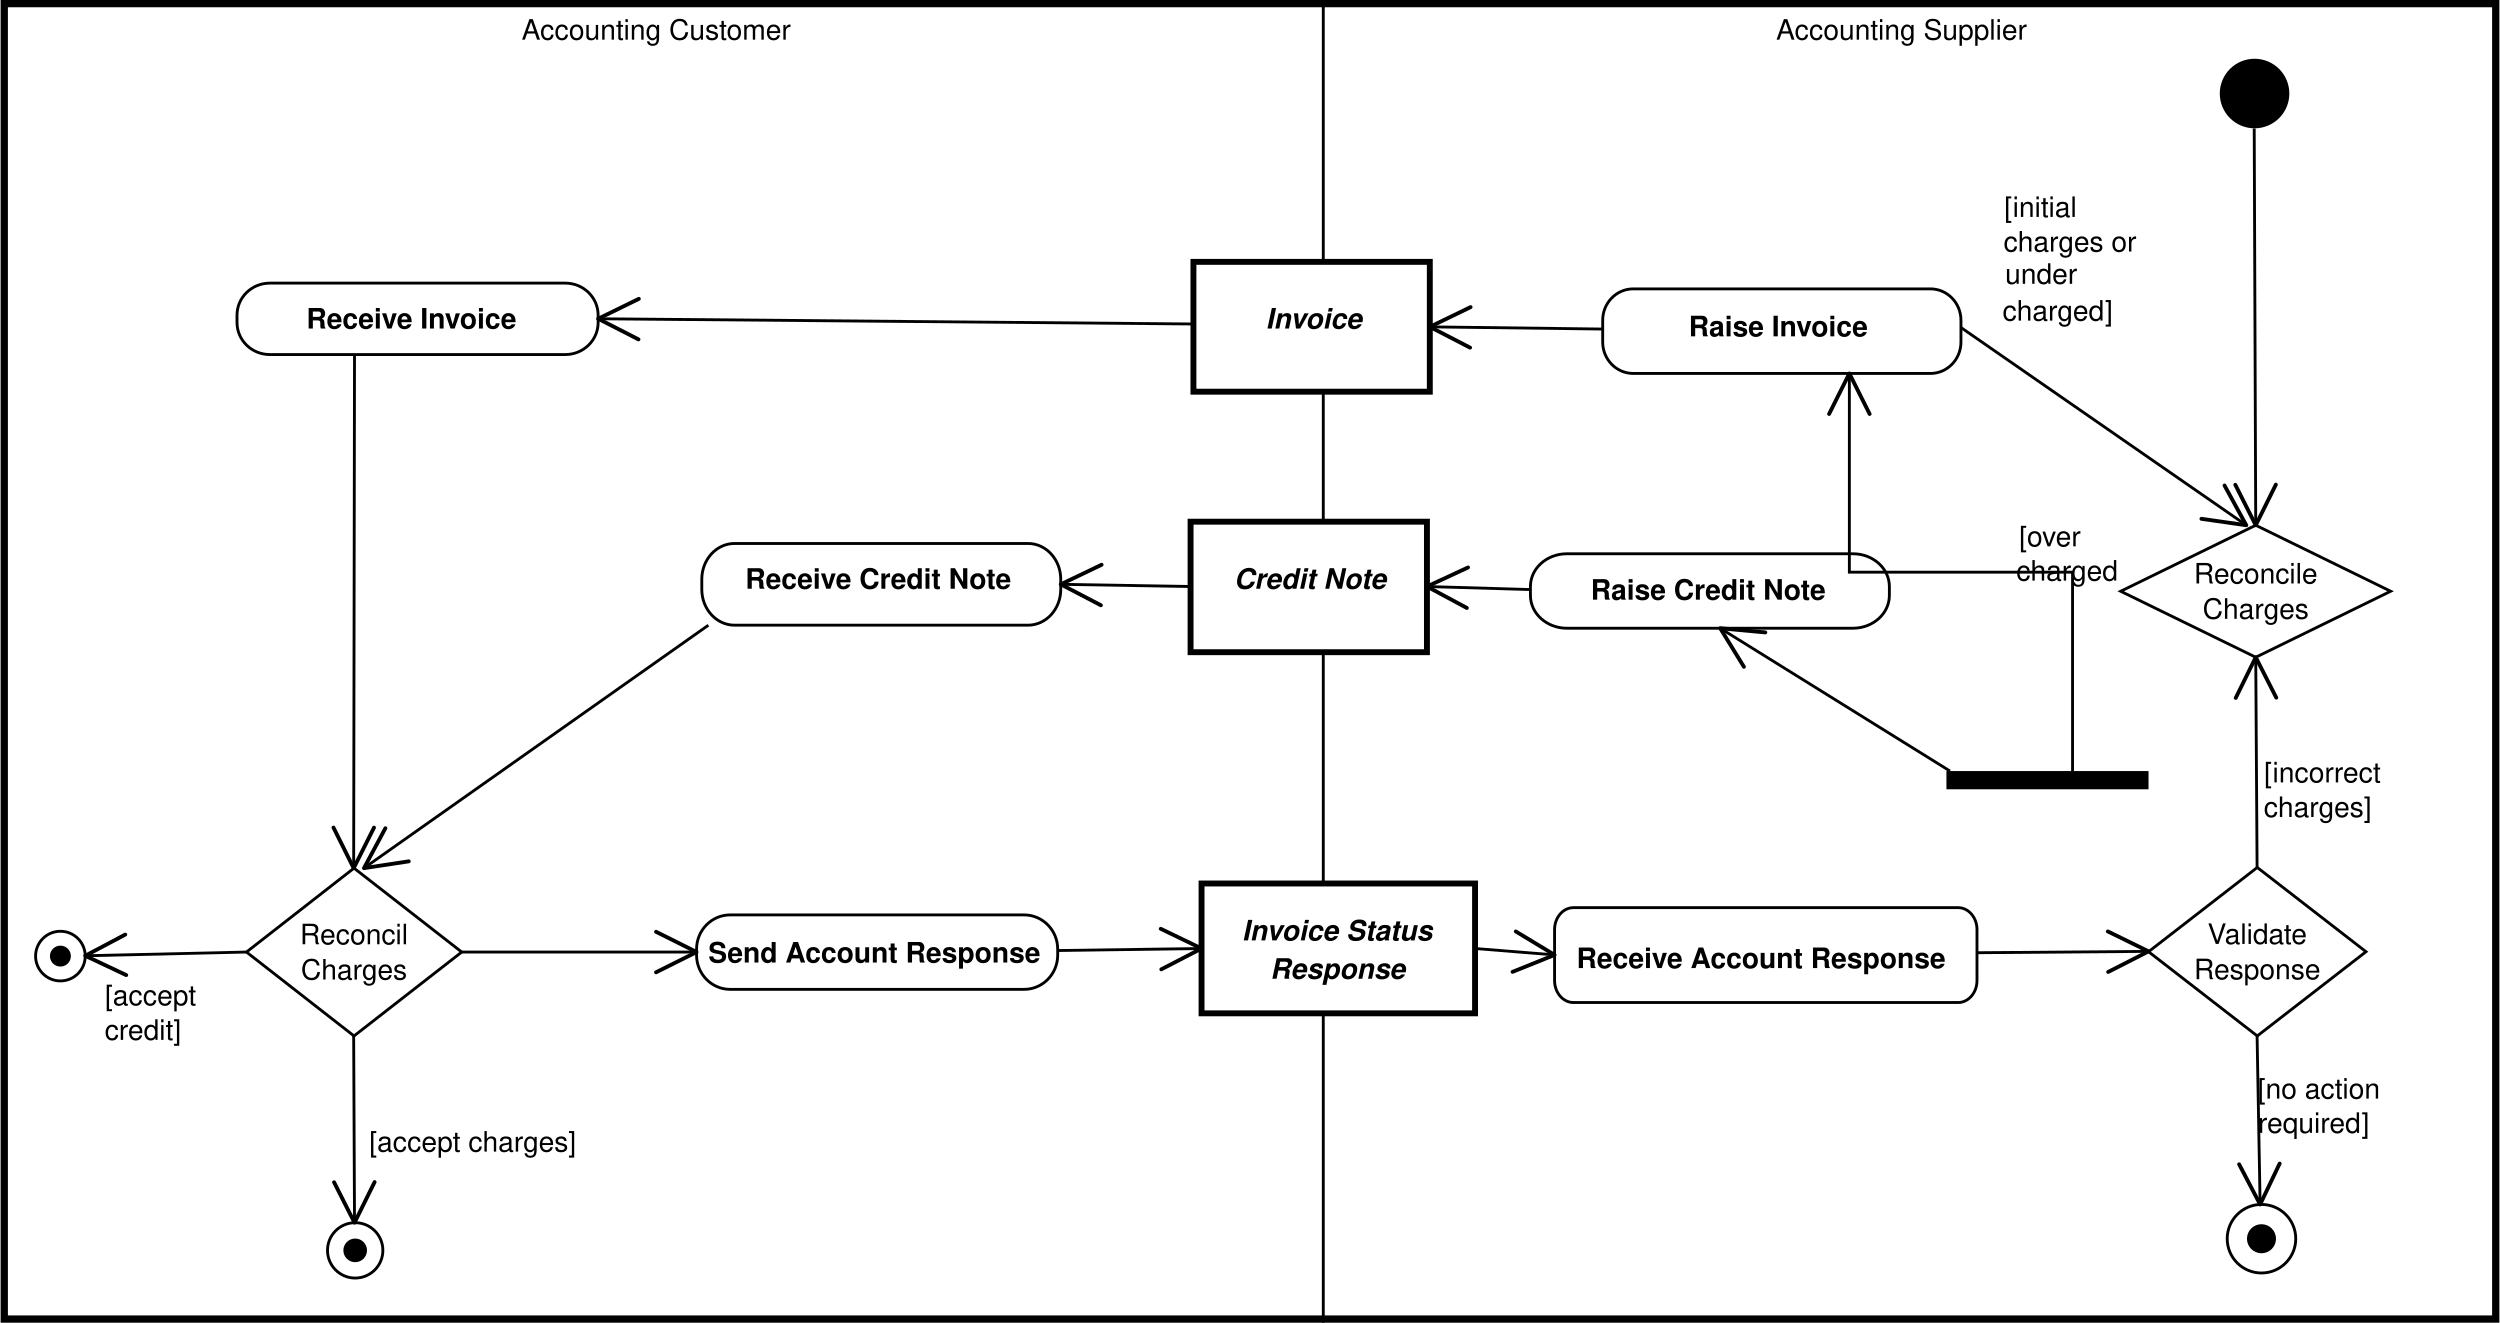
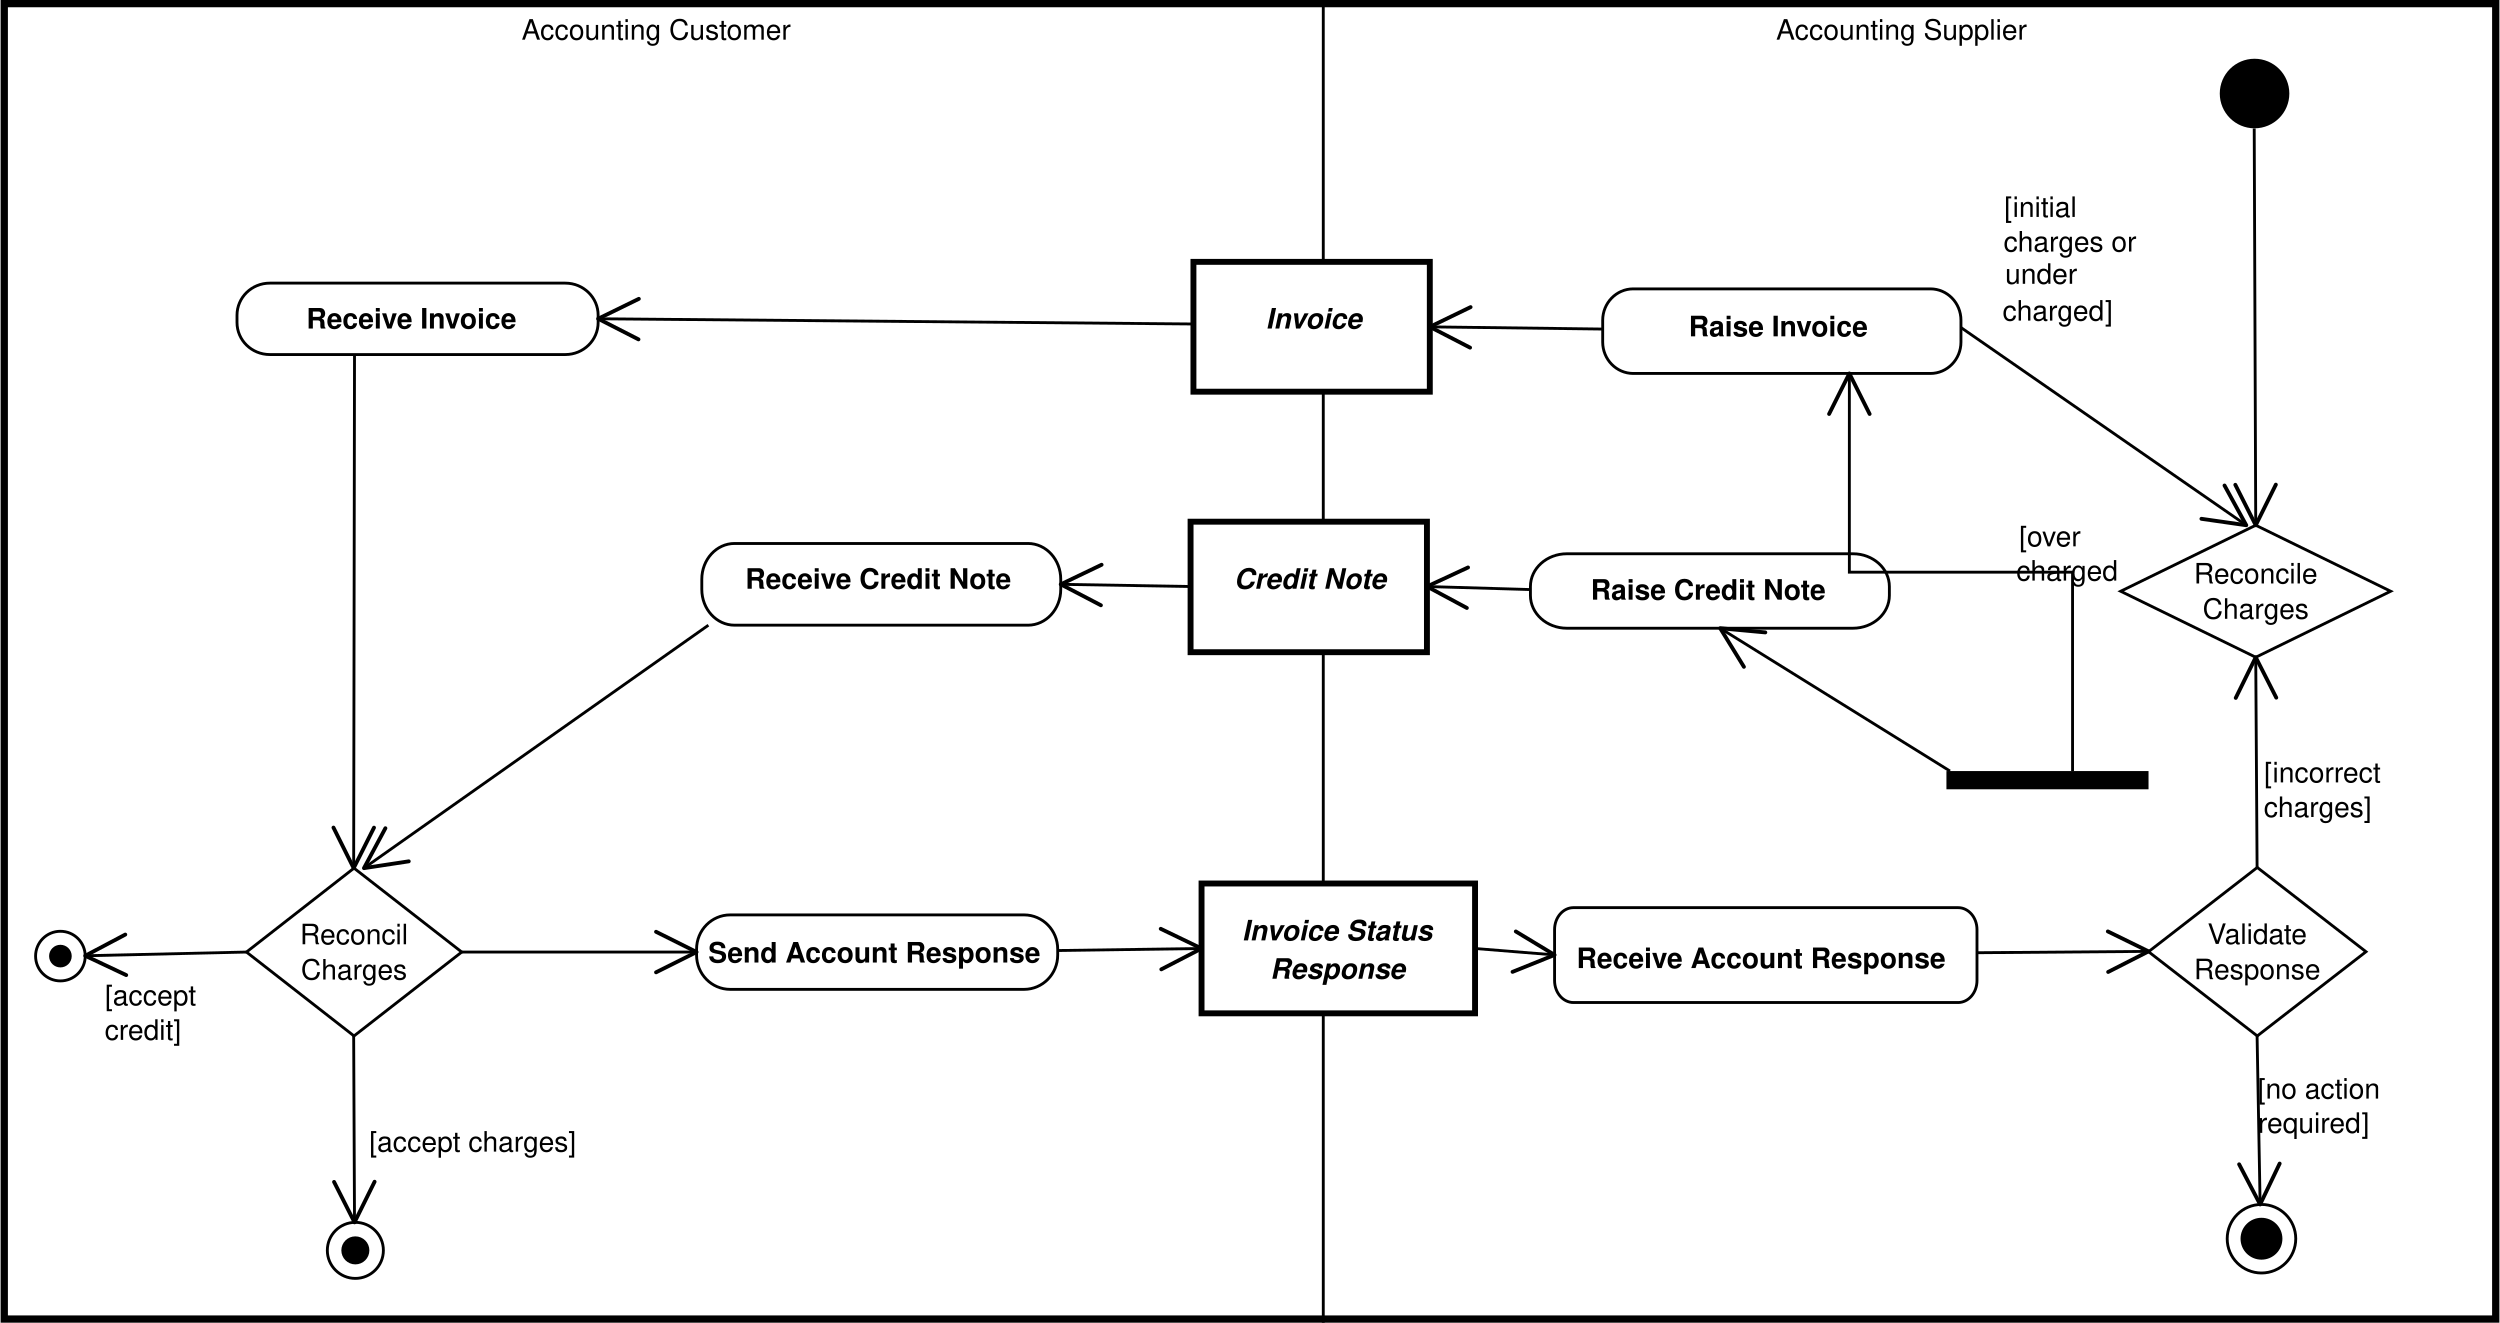
- <svg xmlns="http://www.w3.org/2000/svg" version="1.1" width="1480" height="783" viewBox="0 0 1480.0 783.4" content="&lt;mxfile host=&quot;UBL-TC&quot; agent=&quot;UBL artwork pipeline&quot; type=&quot;device&quot;&gt;&lt;diagram id=&quot;d1&quot; name=&quot;Page-1&quot;&gt;&lt;mxGraphModel dx=&quot;1400&quot; dy=&quot;800&quot; grid=&quot;0&quot; page=&quot;1&quot; pageScale=&quot;1&quot; pageWidth=&quot;1480&quot; pageHeight=&quot;783&quot;&gt;&lt;root&gt;&lt;mxCell id=&quot;0&quot;/&gt;&lt;mxCell id=&quot;1&quot; parent=&quot;0&quot;/&gt;&lt;mxCell id=&quot;lane0&quot; value=&quot;Accounting Customer&quot; style=&quot;swimlane;whiteSpace=wrap;html=1;startSize=33;&quot; vertex=&quot;1&quot; parent=&quot;1&quot;&gt;&lt;mxGeometry x=&quot;0.0&quot; y=&quot;0&quot; width=&quot;783.4&quot; height=&quot;783.4&quot; as=&quot;geometry&quot;/&gt;&lt;/mxCell&gt;&lt;mxCell id=&quot;lane1&quot; value=&quot;Accounting Supplier&quot; style=&quot;swimlane;whiteSpace=wrap;html=1;startSize=33;&quot; vertex=&quot;1&quot; parent=&quot;1&quot;&gt;&lt;mxGeometry x=&quot;783.4&quot; y=&quot;0&quot; width=&quot;696.6&quot; height=&quot;783.4&quot; as=&quot;geometry&quot;/&gt;&lt;/mxCell&gt;&lt;mxCell id=&quot;n1&quot; value=&quot;&quot; style=&quot;ellipse;html=1;shape=startState;fillColor=#000000;strokeColor=#000000;fontFamily=Helvetica;fontSize=17;&quot; vertex=&quot;1&quot; parent=&quot;1&quot;&gt;&lt;mxGeometry x=&quot;1314.5&quot; y=&quot;34.6&quot; width=&quot;41.1&quot; height=&quot;41.5&quot; as=&quot;geometry&quot;/&gt;&lt;/mxCell&gt;&lt;mxCell id=&quot;n2&quot; value=&quot;Invoice&quot; style=&quot;rounded=0;whiteSpace=wrap;html=1;fontStyle=3;strokeWidth=2;fontFamily=Helvetica;fontSize=17;&quot; vertex=&quot;1&quot; parent=&quot;1&quot;&gt;&lt;mxGeometry x=&quot;706.5&quot; y=&quot;155.1&quot; width=&quot;140.0&quot; height=&quot;76.9&quot; as=&quot;geometry&quot;/&gt;&lt;/mxCell&gt;&lt;mxCell id=&quot;n3&quot; value=&quot;Receive Invoice&quot; style=&quot;rounded=1;arcSize=40;whiteSpace=wrap;html=1;fontStyle=1;fontFamily=Helvetica;fontSize=17;&quot; vertex=&quot;1&quot; parent=&quot;1&quot;&gt;&lt;mxGeometry x=&quot;140.0&quot; y=&quot;167.7&quot; width=&quot;213.9&quot; height=&quot;42.3&quot; as=&quot;geometry&quot;/&gt;&lt;/mxCell&gt;&lt;mxCell id=&quot;n4&quot; value=&quot;Raise Invoice&quot; style=&quot;rounded=1;arcSize=40;whiteSpace=wrap;html=1;fontStyle=1;fontFamily=Helvetica;fontSize=17;&quot; vertex=&quot;1&quot; parent=&quot;1&quot;&gt;&lt;mxGeometry x=&quot;948.9&quot; y=&quot;171.1&quot; width=&quot;212.2&quot; height=&quot;50.1&quot; as=&quot;geometry&quot;/&gt;&lt;/mxCell&gt;&lt;mxCell id=&quot;n5&quot; value=&quot;Credit Note&quot; style=&quot;rounded=0;whiteSpace=wrap;html=1;fontStyle=3;strokeWidth=2;fontFamily=Helvetica;fontSize=17;&quot; vertex=&quot;1&quot; parent=&quot;1&quot;&gt;&lt;mxGeometry x=&quot;704.8&quot; y=&quot;309.0&quot; width=&quot;140.0&quot; height=&quot;77.3&quot; as=&quot;geometry&quot;/&gt;&lt;/mxCell&gt;&lt;mxCell id=&quot;n6&quot; value=&quot;Reconcile Charges&quot; style=&quot;rhombus;whiteSpace=wrap;html=1;fontFamily=Helvetica;fontSize=17;&quot; vertex=&quot;1&quot; parent=&quot;1&quot;&gt;&lt;mxGeometry x=&quot;1255.7&quot; y=&quot;311.1&quot; width=&quot;159.9&quot; height=&quot;78.2&quot; as=&quot;geometry&quot;/&gt;&lt;/mxCell&gt;&lt;mxCell id=&quot;n7&quot; value=&quot;Receive Credit Note&quot; style=&quot;rounded=1;arcSize=40;whiteSpace=wrap;html=1;fontStyle=1;fontFamily=Helvetica;fontSize=17;&quot; vertex=&quot;1&quot; parent=&quot;1&quot;&gt;&lt;mxGeometry x=&quot;415.3&quot; y=&quot;321.9&quot; width=&quot;212.6&quot; height=&quot;48.4&quot; as=&quot;geometry&quot;/&gt;&lt;/mxCell&gt;&lt;mxCell id=&quot;n8&quot; value=&quot;Raise Credit Note&quot; style=&quot;rounded=1;arcSize=40;whiteSpace=wrap;html=1;fontStyle=1;fontFamily=Helvetica;fontSize=17;&quot; vertex=&quot;1&quot; parent=&quot;1&quot;&gt;&lt;mxGeometry x=&quot;906.1&quot; y=&quot;328.0&quot; width=&quot;212.6&quot; height=&quot;44.1&quot; as=&quot;geometry&quot;/&gt;&lt;/mxCell&gt;&lt;mxCell id=&quot;n9&quot; value=&quot;&quot; style=&quot;html=1;shape=line;direction=north;strokeWidth=12;fontFamily=Helvetica;fontSize=17;&quot; vertex=&quot;1&quot; parent=&quot;1&quot;&gt;&lt;mxGeometry x=&quot;1152.5&quot; y=&quot;456.7&quot; width=&quot;119.7&quot; height=&quot;10.8&quot; as=&quot;geometry&quot;/&gt;&lt;/mxCell&gt;&lt;mxCell id=&quot;n10&quot; value=&quot;Validate Response&quot; style=&quot;rhombus;whiteSpace=wrap;html=1;fontFamily=Helvetica;fontSize=17;&quot; vertex=&quot;1&quot; parent=&quot;1&quot;&gt;&lt;mxGeometry x=&quot;1272.2&quot; y=&quot;513.8&quot; width=&quot;128.8&quot; height=&quot;99.8&quot; as=&quot;geometry&quot;/&gt;&lt;/mxCell&gt;&lt;mxCell id=&quot;n11&quot; value=&quot;Reconcil Charges&quot; style=&quot;rhombus;whiteSpace=wrap;html=1;fontFamily=Helvetica;fontSize=17;&quot; vertex=&quot;1&quot; parent=&quot;1&quot;&gt;&lt;mxGeometry x=&quot;145.6&quot; y=&quot;514.2&quot; width=&quot;127.5&quot; height=&quot;99.4&quot; as=&quot;geometry&quot;/&gt;&lt;/mxCell&gt;&lt;mxCell id=&quot;n12&quot; value=&quot;Invoice Status Response&quot; style=&quot;rounded=0;whiteSpace=wrap;html=1;fontStyle=3;strokeWidth=2;fontFamily=Helvetica;fontSize=17;&quot; vertex=&quot;1&quot; parent=&quot;1&quot;&gt;&lt;mxGeometry x=&quot;711.3&quot; y=&quot;523.3&quot; width=&quot;162.0&quot; height=&quot;76.9&quot; as=&quot;geometry&quot;/&gt;&lt;/mxCell&gt;&lt;mxCell id=&quot;n13&quot; value=&quot;Receive Account Response&quot; style=&quot;rounded=1;arcSize=40;whiteSpace=wrap;html=1;fontStyle=1;fontFamily=Helvetica;fontSize=17;&quot; vertex=&quot;1&quot; parent=&quot;1&quot;&gt;&lt;mxGeometry x=&quot;920.4&quot; y=&quot;537.6&quot; width=&quot;250.2&quot; height=&quot;56.2&quot; as=&quot;geometry&quot;/&gt;&lt;/mxCell&gt;&lt;mxCell id=&quot;n14&quot; value=&quot;Send Account Response&quot; style=&quot;rounded=1;arcSize=40;whiteSpace=wrap;html=1;fontStyle=1;fontFamily=Helvetica;fontSize=17;&quot; vertex=&quot;1&quot; parent=&quot;1&quot;&gt;&lt;mxGeometry x=&quot;412.2&quot; y=&quot;541.9&quot; width=&quot;213.9&quot; height=&quot;44.1&quot; as=&quot;geometry&quot;/&gt;&lt;/mxCell&gt;&lt;mxCell id=&quot;n15&quot; value=&quot;&quot; style=&quot;ellipse;html=1;shape=endState;fillColor=#000000;strokeColor=#000000;fontFamily=Helvetica;fontSize=17;&quot; vertex=&quot;1&quot; parent=&quot;1&quot;&gt;&lt;mxGeometry x=&quot;20.7&quot; y=&quot;551.4&quot; width=&quot;29.4&quot; height=&quot;29.8&quot; as=&quot;geometry&quot;/&gt;&lt;/mxCell&gt;&lt;mxCell id=&quot;n16&quot; value=&quot;&quot; style=&quot;ellipse;html=1;shape=endState;fillColor=#000000;strokeColor=#000000;fontFamily=Helvetica;fontSize=17;&quot; vertex=&quot;1&quot; parent=&quot;1&quot;&gt;&lt;mxGeometry x=&quot;1318.8&quot; y=&quot;713.4&quot; width=&quot;40.6&quot; height=&quot;40.6&quot; as=&quot;geometry&quot;/&gt;&lt;/mxCell&gt;&lt;mxCell id=&quot;n17&quot; value=&quot;&quot; style=&quot;ellipse;html=1;shape=endState;fillColor=#000000;strokeColor=#000000;fontFamily=Helvetica;fontSize=17;&quot; vertex=&quot;1&quot; parent=&quot;1&quot;&gt;&lt;mxGeometry x=&quot;193.6&quot; y=&quot;724.2&quot; width=&quot;32.8&quot; height=&quot;32.8&quot; as=&quot;geometry&quot;/&gt;&lt;/mxCell&gt;&lt;mxCell id=&quot;e0&quot; value=&quot;&quot; style=&quot;edgeStyle=none;rounded=0;html=1;endArrow=open;endFill=0;endSize=14;exitX=0.494;exitY=1.0;entryX=0.5;entryY=0.0;&quot; edge=&quot;1&quot; parent=&quot;1&quot; source=&quot;n1&quot; target=&quot;n6&quot;&gt;&lt;mxGeometry relative=&quot;1&quot; as=&quot;geometry&quot;&gt;&lt;/mxGeometry&gt;&lt;/mxCell&gt;&lt;mxCell id=&quot;e1&quot; value=&quot;&quot; style=&quot;edgeStyle=none;rounded=0;html=1;endArrow=open;endFill=0;endSize=14;exitX=0.0;exitY=0.478;entryX=1.0;entryY=0.499;&quot; edge=&quot;1&quot; parent=&quot;1&quot; source=&quot;n2&quot; target=&quot;n3&quot;&gt;&lt;mxGeometry relative=&quot;1&quot; as=&quot;geometry&quot;&gt;&lt;/mxGeometry&gt;&lt;/mxCell&gt;&lt;mxCell id=&quot;e2&quot; value=&quot;&quot; style=&quot;edgeStyle=none;rounded=0;html=1;endArrow=open;endFill=0;endSize=14;exitX=0.0;exitY=0.475;entryX=1.0;entryY=0.501;&quot; edge=&quot;1&quot; parent=&quot;1&quot; source=&quot;n4&quot; target=&quot;n2&quot;&gt;&lt;mxGeometry relative=&quot;1&quot; as=&quot;geometry&quot;&gt;&lt;/mxGeometry&gt;&lt;/mxCell&gt;&lt;mxCell id=&quot;e3&quot; value=&quot;[over charged&quot; style=&quot;edgeStyle=none;rounded=0;html=1;endArrow=open;endFill=0;endSize=14;exitX=1.0;exitY=0.457;entryX=0.465;entryY=0.0;&quot; edge=&quot;1&quot; parent=&quot;1&quot; source=&quot;n4&quot; target=&quot;n6&quot;&gt;&lt;mxGeometry relative=&quot;1&quot; as=&quot;geometry&quot;&gt;&lt;/mxGeometry&gt;&lt;/mxCell&gt;&lt;mxCell id=&quot;e4&quot; value=&quot;&quot; style=&quot;edgeStyle=none;rounded=0;html=1;endArrow=open;endFill=0;endSize=14;exitX=0.325;exitY=1.0;entryX=0.498;entryY=0.0;&quot; edge=&quot;1&quot; parent=&quot;1&quot; source=&quot;n3&quot; target=&quot;n11&quot;&gt;&lt;mxGeometry relative=&quot;1&quot; as=&quot;geometry&quot;&gt;&lt;/mxGeometry&gt;&lt;/mxCell&gt;&lt;mxCell id=&quot;e5&quot; value=&quot;[incorrect information]&quot; style=&quot;edgeStyle=orthogonalEdgeStyle;rounded=0;html=1;endArrow=open;endFill=0;endSize=14;exitX=0.624;exitY=0.0;entryX=0.689;entryY=1.0;&quot; edge=&quot;1&quot; parent=&quot;1&quot; source=&quot;n9&quot; target=&quot;n4&quot;&gt;&lt;mxGeometry relative=&quot;1&quot; as=&quot;geometry&quot;&gt;&lt;/mxGeometry&gt;&lt;/mxCell&gt;&lt;mxCell id=&quot;e6&quot; value=&quot;&quot; style=&quot;edgeStyle=none;rounded=0;html=1;endArrow=open;endFill=0;endSize=14;exitX=0.0;exitY=0.497;entryX=1.0;entryY=0.5;&quot; edge=&quot;1&quot; parent=&quot;1&quot; source=&quot;n5&quot; target=&quot;n7&quot;&gt;&lt;mxGeometry relative=&quot;1&quot; as=&quot;geometry&quot;&gt;&lt;/mxGeometry&gt;&lt;/mxCell&gt;&lt;mxCell id=&quot;e7&quot; value=&quot;&quot; style=&quot;edgeStyle=none;rounded=0;html=1;endArrow=open;endFill=0;endSize=14;exitX=0.0;exitY=0.481;entryX=1.0;entryY=0.497;&quot; edge=&quot;1&quot; parent=&quot;1&quot; source=&quot;n8&quot; target=&quot;n5&quot;&gt;&lt;mxGeometry relative=&quot;1&quot; as=&quot;geometry&quot;&gt;&lt;/mxGeometry&gt;&lt;/mxCell&gt;&lt;mxCell id=&quot;e8&quot; value=&quot;&quot; style=&quot;edgeStyle=none;rounded=0;html=1;endArrow=open;endFill=0;endSize=14;exitX=0.018;exitY=1.0;entryX=0.546;entryY=0.0;&quot; edge=&quot;1&quot; parent=&quot;1&quot; source=&quot;n7&quot; target=&quot;n11&quot;&gt;&lt;mxGeometry relative=&quot;1&quot; as=&quot;geometry&quot;&gt;&lt;/mxGeometry&gt;&lt;/mxCell&gt;&lt;mxCell id=&quot;e9&quot; value=&quot;&quot; style=&quot;edgeStyle=none;rounded=0;html=1;endArrow=open;endFill=0;endSize=14;exitX=0.018;exitY=0.0;entryX=0.529;entryY=1.0;&quot; edge=&quot;1&quot; parent=&quot;1&quot; source=&quot;n9&quot; target=&quot;n8&quot;&gt;&lt;mxGeometry relative=&quot;1&quot; as=&quot;geometry&quot;&gt;&lt;/mxGeometry&gt;&lt;/mxCell&gt;&lt;mxCell id=&quot;e10&quot; value=&quot;[incorrect charges]&quot; style=&quot;edgeStyle=none;rounded=0;html=1;endArrow=open;endFill=0;endSize=14;exitX=0.499;exitY=0.0;entryX=0.5;entryY=1.0;&quot; edge=&quot;1&quot; parent=&quot;1&quot; source=&quot;n10&quot; target=&quot;n6&quot;&gt;&lt;mxGeometry relative=&quot;1&quot; as=&quot;geometry&quot;&gt;&lt;/mxGeometry&gt;&lt;/mxCell&gt;&lt;mxCell id=&quot;e11&quot; value=&quot;&quot; style=&quot;edgeStyle=none;rounded=0;html=1;endArrow=open;endFill=0;endSize=14;exitX=1.0;exitY=0.478;entryX=0.0;entryY=0.501;&quot; edge=&quot;1&quot; parent=&quot;1&quot; source=&quot;n14&quot; target=&quot;n12&quot;&gt;&lt;mxGeometry relative=&quot;1&quot; as=&quot;geometry&quot;&gt;&lt;/mxGeometry&gt;&lt;/mxCell&gt;&lt;mxCell id=&quot;e12&quot; value=&quot;&quot; style=&quot;edgeStyle=none;rounded=0;html=1;endArrow=open;endFill=0;endSize=14;exitX=1.0;exitY=0.5;entryX=0.0;entryY=0.499;&quot; edge=&quot;1&quot; parent=&quot;1&quot; source=&quot;n11&quot; target=&quot;n14&quot;&gt;&lt;mxGeometry relative=&quot;1&quot; as=&quot;geometry&quot;&gt;&lt;/mxGeometry&gt;&lt;/mxCell&gt;&lt;mxCell id=&quot;e13&quot; value=&quot;&quot; style=&quot;edgeStyle=orthogonalEdgeStyle;rounded=0;html=1;endArrow=open;endFill=0;endSize=14;exitX=1.0;exitY=0.501;entryX=0.0;entryY=0.498;&quot; edge=&quot;1&quot; parent=&quot;1&quot; source=&quot;n12&quot; target=&quot;n13&quot;&gt;&lt;mxGeometry relative=&quot;1&quot; as=&quot;geometry&quot;&gt;&lt;/mxGeometry&gt;&lt;/mxCell&gt;&lt;mxCell id=&quot;e14&quot; value=&quot;&quot; style=&quot;edgeStyle=none;rounded=0;html=1;endArrow=open;endFill=0;endSize=14;exitX=1.0;exitY=0.475;entryX=0.0;entryY=0.498;&quot; edge=&quot;1&quot; parent=&quot;1&quot; source=&quot;n13&quot; target=&quot;n10&quot;&gt;&lt;mxGeometry relative=&quot;1&quot; as=&quot;geometry&quot;&gt;&lt;/mxGeometry&gt;&lt;/mxCell&gt;&lt;mxCell id=&quot;e15&quot; value=&quot;[accept credit]&quot; style=&quot;edgeStyle=none;rounded=0;html=1;endArrow=open;endFill=0;endSize=14;exitX=0.0;exitY=0.5;entryX=1.0;entryY=0.493;&quot; edge=&quot;1&quot; parent=&quot;1&quot; source=&quot;n11&quot; target=&quot;n15&quot;&gt;&lt;mxGeometry relative=&quot;1&quot; as=&quot;geometry&quot;&gt;&lt;/mxGeometry&gt;&lt;/mxCell&gt;&lt;mxCell id=&quot;e16&quot; value=&quot;[accept charges]&quot; style=&quot;edgeStyle=none;rounded=0;html=1;endArrow=open;endFill=0;endSize=14;exitX=0.498;exitY=1.0;entryX=0.488;entryY=0.0;&quot; edge=&quot;1&quot; parent=&quot;1&quot; source=&quot;n11&quot; target=&quot;n17&quot;&gt;&lt;mxGeometry relative=&quot;1&quot; as=&quot;geometry&quot;&gt;&lt;/mxGeometry&gt;&lt;/mxCell&gt;&lt;mxCell id=&quot;e17&quot; value=&quot;[no action required]&quot; style=&quot;edgeStyle=orthogonalEdgeStyle;rounded=0;html=1;endArrow=open;endFill=0;endSize=14;exitX=0.499;exitY=1.0;entryX=0.48;entryY=0.0;&quot; edge=&quot;1&quot; parent=&quot;1&quot; source=&quot;n10&quot; target=&quot;n16&quot;&gt;&lt;mxGeometry relative=&quot;1&quot; as=&quot;geometry&quot;&gt;&lt;/mxGeometry&gt;&lt;/mxCell&gt;&lt;/root&gt;&lt;/mxGraphModel&gt;&lt;/diagram&gt;&lt;/mxfile&gt;">
+ <svg xmlns="http://www.w3.org/2000/svg" version="1.1" width="1480" height="783" viewBox="0 0 1480.0 783.4" content="&lt;mxfile host=&quot;UBL-TC&quot; agent=&quot;UBL artwork pipeline&quot; type=&quot;device&quot;&gt;&lt;diagram id=&quot;d1&quot; name=&quot;Page-1&quot;&gt;&lt;mxGraphModel dx=&quot;1400&quot; dy=&quot;800&quot; grid=&quot;0&quot; page=&quot;1&quot; pageScale=&quot;1&quot; pageWidth=&quot;1480&quot; pageHeight=&quot;783&quot;&gt;&lt;root&gt;&lt;mxCell id=&quot;0&quot;/&gt;&lt;mxCell id=&quot;1&quot; parent=&quot;0&quot;/&gt;&lt;mxCell id=&quot;lane0&quot; value=&quot;Accounting Customer&quot; style=&quot;swimlane;whiteSpace=wrap;html=1;startSize=33;&quot; vertex=&quot;1&quot; parent=&quot;1&quot;&gt;&lt;mxGeometry x=&quot;0.0&quot; y=&quot;0&quot; width=&quot;783.4&quot; height=&quot;783.4&quot; as=&quot;geometry&quot;/&gt;&lt;/mxCell&gt;&lt;mxCell id=&quot;lane1&quot; value=&quot;Accounting Supplier&quot; style=&quot;swimlane;whiteSpace=wrap;html=1;startSize=33;&quot; vertex=&quot;1&quot; parent=&quot;1&quot;&gt;&lt;mxGeometry x=&quot;783.4&quot; y=&quot;0&quot; width=&quot;696.6&quot; height=&quot;783.4&quot; as=&quot;geometry&quot;/&gt;&lt;/mxCell&gt;&lt;mxCell id=&quot;n1&quot; value=&quot;&quot; style=&quot;ellipse;html=1;shape=startState;fillColor=#000000;strokeColor=#000000;fontFamily=Helvetica;fontSize=17;&quot; vertex=&quot;1&quot; parent=&quot;1&quot;&gt;&lt;mxGeometry x=&quot;1314.5&quot; y=&quot;34.6&quot; width=&quot;41.1&quot; height=&quot;41.5&quot; as=&quot;geometry&quot;/&gt;&lt;/mxCell&gt;&lt;mxCell id=&quot;n2&quot; value=&quot;Invoice&quot; style=&quot;rounded=0;whiteSpace=wrap;html=1;fontStyle=3;strokeWidth=2;fontFamily=Helvetica;fontSize=17;&quot; vertex=&quot;1&quot; parent=&quot;1&quot;&gt;&lt;mxGeometry x=&quot;706.5&quot; y=&quot;155.1&quot; width=&quot;140.0&quot; height=&quot;76.9&quot; as=&quot;geometry&quot;/&gt;&lt;/mxCell&gt;&lt;mxCell id=&quot;n3&quot; value=&quot;Receive Invoice&quot; style=&quot;rounded=1;arcSize=40;whiteSpace=wrap;html=1;fontStyle=1;fontFamily=Helvetica;fontSize=17;&quot; vertex=&quot;1&quot; parent=&quot;1&quot;&gt;&lt;mxGeometry x=&quot;140.0&quot; y=&quot;167.7&quot; width=&quot;213.9&quot; height=&quot;42.3&quot; as=&quot;geometry&quot;/&gt;&lt;/mxCell&gt;&lt;mxCell id=&quot;n4&quot; value=&quot;Raise Invoice&quot; style=&quot;rounded=1;arcSize=40;whiteSpace=wrap;html=1;fontStyle=1;fontFamily=Helvetica;fontSize=17;&quot; vertex=&quot;1&quot; parent=&quot;1&quot;&gt;&lt;mxGeometry x=&quot;948.9&quot; y=&quot;171.1&quot; width=&quot;212.2&quot; height=&quot;50.1&quot; as=&quot;geometry&quot;/&gt;&lt;/mxCell&gt;&lt;mxCell id=&quot;n5&quot; value=&quot;Credit Note&quot; style=&quot;rounded=0;whiteSpace=wrap;html=1;fontStyle=3;strokeWidth=2;fontFamily=Helvetica;fontSize=17;&quot; vertex=&quot;1&quot; parent=&quot;1&quot;&gt;&lt;mxGeometry x=&quot;704.8&quot; y=&quot;309.0&quot; width=&quot;140.0&quot; height=&quot;77.3&quot; as=&quot;geometry&quot;/&gt;&lt;/mxCell&gt;&lt;mxCell id=&quot;n6&quot; value=&quot;Reconcile Charges&quot; style=&quot;rhombus;whiteSpace=wrap;html=1;fontFamily=Helvetica;fontSize=17;&quot; vertex=&quot;1&quot; parent=&quot;1&quot;&gt;&lt;mxGeometry x=&quot;1255.7&quot; y=&quot;311.1&quot; width=&quot;159.9&quot; height=&quot;78.2&quot; as=&quot;geometry&quot;/&gt;&lt;/mxCell&gt;&lt;mxCell id=&quot;n7&quot; value=&quot;Receive Credit Note&quot; style=&quot;rounded=1;arcSize=40;whiteSpace=wrap;html=1;fontStyle=1;fontFamily=Helvetica;fontSize=17;&quot; vertex=&quot;1&quot; parent=&quot;1&quot;&gt;&lt;mxGeometry x=&quot;415.3&quot; y=&quot;321.9&quot; width=&quot;212.6&quot; height=&quot;48.4&quot; as=&quot;geometry&quot;/&gt;&lt;/mxCell&gt;&lt;mxCell id=&quot;n8&quot; value=&quot;Raise Credit Note&quot; style=&quot;rounded=1;arcSize=40;whiteSpace=wrap;html=1;fontStyle=1;fontFamily=Helvetica;fontSize=17;&quot; vertex=&quot;1&quot; parent=&quot;1&quot;&gt;&lt;mxGeometry x=&quot;906.1&quot; y=&quot;328.0&quot; width=&quot;212.6&quot; height=&quot;44.1&quot; as=&quot;geometry&quot;/&gt;&lt;/mxCell&gt;&lt;mxCell id=&quot;n9&quot; value=&quot;&quot; style=&quot;html=1;shape=line;direction=north;strokeWidth=12;fontFamily=Helvetica;fontSize=17;&quot; vertex=&quot;1&quot; parent=&quot;1&quot;&gt;&lt;mxGeometry x=&quot;1152.5&quot; y=&quot;456.7&quot; width=&quot;119.7&quot; height=&quot;10.8&quot; as=&quot;geometry&quot;/&gt;&lt;/mxCell&gt;&lt;mxCell id=&quot;n10&quot; value=&quot;Validate Response&quot; style=&quot;rhombus;whiteSpace=wrap;html=1;fontFamily=Helvetica;fontSize=17;&quot; vertex=&quot;1&quot; parent=&quot;1&quot;&gt;&lt;mxGeometry x=&quot;1272.2&quot; y=&quot;513.8&quot; width=&quot;128.8&quot; height=&quot;99.8&quot; as=&quot;geometry&quot;/&gt;&lt;/mxCell&gt;&lt;mxCell id=&quot;n11&quot; value=&quot;Reconcil Charges&quot; style=&quot;rhombus;whiteSpace=wrap;html=1;fontFamily=Helvetica;fontSize=17;&quot; vertex=&quot;1&quot; parent=&quot;1&quot;&gt;&lt;mxGeometry x=&quot;145.6&quot; y=&quot;514.2&quot; width=&quot;127.5&quot; height=&quot;99.4&quot; as=&quot;geometry&quot;/&gt;&lt;/mxCell&gt;&lt;mxCell id=&quot;n12&quot; value=&quot;Invoice Status Response&quot; style=&quot;rounded=0;whiteSpace=wrap;html=1;fontStyle=3;strokeWidth=2;fontFamily=Helvetica;fontSize=17;&quot; vertex=&quot;1&quot; parent=&quot;1&quot;&gt;&lt;mxGeometry x=&quot;711.3&quot; y=&quot;523.3&quot; width=&quot;162.0&quot; height=&quot;76.9&quot; as=&quot;geometry&quot;/&gt;&lt;/mxCell&gt;&lt;mxCell id=&quot;n13&quot; value=&quot;Receive Account Response&quot; style=&quot;rounded=1;arcSize=40;whiteSpace=wrap;html=1;fontStyle=1;fontFamily=Helvetica;fontSize=17;&quot; vertex=&quot;1&quot; parent=&quot;1&quot;&gt;&lt;mxGeometry x=&quot;920.4&quot; y=&quot;537.6&quot; width=&quot;250.2&quot; height=&quot;56.2&quot; as=&quot;geometry&quot;/&gt;&lt;/mxCell&gt;&lt;mxCell id=&quot;n14&quot; value=&quot;Send Account Response&quot; style=&quot;rounded=1;arcSize=40;whiteSpace=wrap;html=1;fontStyle=1;fontFamily=Helvetica;fontSize=17;&quot; vertex=&quot;1&quot; parent=&quot;1&quot;&gt;&lt;mxGeometry x=&quot;412.2&quot; y=&quot;541.9&quot; width=&quot;213.9&quot; height=&quot;44.1&quot; as=&quot;geometry&quot;/&gt;&lt;/mxCell&gt;&lt;mxCell id=&quot;n15&quot; value=&quot;&quot; style=&quot;ellipse;html=1;shape=endState;fillColor=#000000;strokeColor=#000000;fontFamily=Helvetica;fontSize=17;&quot; vertex=&quot;1&quot; parent=&quot;1&quot;&gt;&lt;mxGeometry x=&quot;20.7&quot; y=&quot;551.4&quot; width=&quot;29.4&quot; height=&quot;29.8&quot; as=&quot;geometry&quot;/&gt;&lt;/mxCell&gt;&lt;mxCell id=&quot;n16&quot; value=&quot;&quot; style=&quot;ellipse;html=1;shape=endState;fillColor=#000000;strokeColor=#000000;fontFamily=Helvetica;fontSize=17;&quot; vertex=&quot;1&quot; parent=&quot;1&quot;&gt;&lt;mxGeometry x=&quot;1318.8&quot; y=&quot;713.4&quot; width=&quot;40.6&quot; height=&quot;40.6&quot; as=&quot;geometry&quot;/&gt;&lt;/mxCell&gt;&lt;mxCell id=&quot;n17&quot; value=&quot;&quot; style=&quot;ellipse;html=1;shape=endState;fillColor=#000000;strokeColor=#000000;fontFamily=Helvetica;fontSize=17;&quot; vertex=&quot;1&quot; parent=&quot;1&quot;&gt;&lt;mxGeometry x=&quot;193.4&quot; y=&quot;724.0&quot; width=&quot;33.3&quot; height=&quot;33.3&quot; as=&quot;geometry&quot;/&gt;&lt;/mxCell&gt;&lt;mxCell id=&quot;e0&quot; value=&quot;&quot; style=&quot;edgeStyle=none;rounded=0;html=1;endArrow=open;endFill=0;endSize=14;exitX=0.494;exitY=1.0;entryX=0.5;entryY=0.0;&quot; edge=&quot;1&quot; parent=&quot;1&quot; source=&quot;n1&quot; target=&quot;n6&quot;&gt;&lt;mxGeometry relative=&quot;1&quot; as=&quot;geometry&quot;&gt;&lt;/mxGeometry&gt;&lt;/mxCell&gt;&lt;mxCell id=&quot;e1&quot; value=&quot;&quot; style=&quot;edgeStyle=none;rounded=0;html=1;endArrow=open;endFill=0;endSize=14;exitX=0.0;exitY=0.478;entryX=1.0;entryY=0.499;&quot; edge=&quot;1&quot; parent=&quot;1&quot; source=&quot;n2&quot; target=&quot;n3&quot;&gt;&lt;mxGeometry relative=&quot;1&quot; as=&quot;geometry&quot;&gt;&lt;/mxGeometry&gt;&lt;/mxCell&gt;&lt;mxCell id=&quot;e2&quot; value=&quot;&quot; style=&quot;edgeStyle=none;rounded=0;html=1;endArrow=open;endFill=0;endSize=14;exitX=0.0;exitY=0.475;entryX=1.0;entryY=0.501;&quot; edge=&quot;1&quot; parent=&quot;1&quot; source=&quot;n4&quot; target=&quot;n2&quot;&gt;&lt;mxGeometry relative=&quot;1&quot; as=&quot;geometry&quot;&gt;&lt;/mxGeometry&gt;&lt;/mxCell&gt;&lt;mxCell id=&quot;e3&quot; value=&quot;[over charged&quot; style=&quot;edgeStyle=none;rounded=0;html=1;endArrow=open;endFill=0;endSize=14;exitX=1.0;exitY=0.457;entryX=0.465;entryY=0.0;&quot; edge=&quot;1&quot; parent=&quot;1&quot; source=&quot;n4&quot; target=&quot;n6&quot;&gt;&lt;mxGeometry relative=&quot;1&quot; as=&quot;geometry&quot;&gt;&lt;/mxGeometry&gt;&lt;/mxCell&gt;&lt;mxCell id=&quot;e4&quot; value=&quot;&quot; style=&quot;edgeStyle=none;rounded=0;html=1;endArrow=open;endFill=0;endSize=14;exitX=0.325;exitY=1.0;entryX=0.498;entryY=0.0;&quot; edge=&quot;1&quot; parent=&quot;1&quot; source=&quot;n3&quot; target=&quot;n11&quot;&gt;&lt;mxGeometry relative=&quot;1&quot; as=&quot;geometry&quot;&gt;&lt;/mxGeometry&gt;&lt;/mxCell&gt;&lt;mxCell id=&quot;e5&quot; value=&quot;[incorrect information]&quot; style=&quot;edgeStyle=orthogonalEdgeStyle;rounded=0;html=1;endArrow=open;endFill=0;endSize=14;exitX=0.624;exitY=0.0;entryX=0.689;entryY=1.0;&quot; edge=&quot;1&quot; parent=&quot;1&quot; source=&quot;n9&quot; target=&quot;n4&quot;&gt;&lt;mxGeometry relative=&quot;1&quot; as=&quot;geometry&quot;&gt;&lt;/mxGeometry&gt;&lt;/mxCell&gt;&lt;mxCell id=&quot;e6&quot; value=&quot;&quot; style=&quot;edgeStyle=none;rounded=0;html=1;endArrow=open;endFill=0;endSize=14;exitX=0.0;exitY=0.497;entryX=1.0;entryY=0.5;&quot; edge=&quot;1&quot; parent=&quot;1&quot; source=&quot;n5&quot; target=&quot;n7&quot;&gt;&lt;mxGeometry relative=&quot;1&quot; as=&quot;geometry&quot;&gt;&lt;/mxGeometry&gt;&lt;/mxCell&gt;&lt;mxCell id=&quot;e7&quot; value=&quot;&quot; style=&quot;edgeStyle=none;rounded=0;html=1;endArrow=open;endFill=0;endSize=14;exitX=0.0;exitY=0.481;entryX=1.0;entryY=0.497;&quot; edge=&quot;1&quot; parent=&quot;1&quot; source=&quot;n8&quot; target=&quot;n5&quot;&gt;&lt;mxGeometry relative=&quot;1&quot; as=&quot;geometry&quot;&gt;&lt;/mxGeometry&gt;&lt;/mxCell&gt;&lt;mxCell id=&quot;e8&quot; value=&quot;&quot; style=&quot;edgeStyle=none;rounded=0;html=1;endArrow=open;endFill=0;endSize=14;exitX=0.018;exitY=1.0;entryX=0.546;entryY=0.0;&quot; edge=&quot;1&quot; parent=&quot;1&quot; source=&quot;n7&quot; target=&quot;n11&quot;&gt;&lt;mxGeometry relative=&quot;1&quot; as=&quot;geometry&quot;&gt;&lt;/mxGeometry&gt;&lt;/mxCell&gt;&lt;mxCell id=&quot;e9&quot; value=&quot;&quot; style=&quot;edgeStyle=none;rounded=0;html=1;endArrow=open;endFill=0;endSize=14;exitX=0.018;exitY=0.0;entryX=0.529;entryY=1.0;&quot; edge=&quot;1&quot; parent=&quot;1&quot; source=&quot;n9&quot; target=&quot;n8&quot;&gt;&lt;mxGeometry relative=&quot;1&quot; as=&quot;geometry&quot;&gt;&lt;/mxGeometry&gt;&lt;/mxCell&gt;&lt;mxCell id=&quot;e10&quot; value=&quot;[incorrect charges]&quot; style=&quot;edgeStyle=none;rounded=0;html=1;endArrow=open;endFill=0;endSize=14;exitX=0.499;exitY=0.0;entryX=0.5;entryY=1.0;&quot; edge=&quot;1&quot; parent=&quot;1&quot; source=&quot;n10&quot; target=&quot;n6&quot;&gt;&lt;mxGeometry relative=&quot;1&quot; as=&quot;geometry&quot;&gt;&lt;/mxGeometry&gt;&lt;/mxCell&gt;&lt;mxCell id=&quot;e11&quot; value=&quot;&quot; style=&quot;edgeStyle=none;rounded=0;html=1;endArrow=open;endFill=0;endSize=14;exitX=1.0;exitY=0.478;entryX=0.0;entryY=0.501;&quot; edge=&quot;1&quot; parent=&quot;1&quot; source=&quot;n14&quot; target=&quot;n12&quot;&gt;&lt;mxGeometry relative=&quot;1&quot; as=&quot;geometry&quot;&gt;&lt;/mxGeometry&gt;&lt;/mxCell&gt;&lt;mxCell id=&quot;e12&quot; value=&quot;&quot; style=&quot;edgeStyle=none;rounded=0;html=1;endArrow=open;endFill=0;endSize=14;exitX=1.0;exitY=0.5;entryX=0.0;entryY=0.499;&quot; edge=&quot;1&quot; parent=&quot;1&quot; source=&quot;n11&quot; target=&quot;n14&quot;&gt;&lt;mxGeometry relative=&quot;1&quot; as=&quot;geometry&quot;&gt;&lt;/mxGeometry&gt;&lt;/mxCell&gt;&lt;mxCell id=&quot;e13&quot; value=&quot;&quot; style=&quot;edgeStyle=orthogonalEdgeStyle;rounded=0;html=1;endArrow=open;endFill=0;endSize=14;exitX=1.0;exitY=0.501;entryX=0.0;entryY=0.498;&quot; edge=&quot;1&quot; parent=&quot;1&quot; source=&quot;n12&quot; target=&quot;n13&quot;&gt;&lt;mxGeometry relative=&quot;1&quot; as=&quot;geometry&quot;&gt;&lt;/mxGeometry&gt;&lt;/mxCell&gt;&lt;mxCell id=&quot;e14&quot; value=&quot;&quot; style=&quot;edgeStyle=none;rounded=0;html=1;endArrow=open;endFill=0;endSize=14;exitX=1.0;exitY=0.475;entryX=0.0;entryY=0.498;&quot; edge=&quot;1&quot; parent=&quot;1&quot; source=&quot;n13&quot; target=&quot;n10&quot;&gt;&lt;mxGeometry relative=&quot;1&quot; as=&quot;geometry&quot;&gt;&lt;/mxGeometry&gt;&lt;/mxCell&gt;&lt;mxCell id=&quot;e15&quot; value=&quot;[accept credit]&quot; style=&quot;edgeStyle=none;rounded=0;html=1;endArrow=open;endFill=0;endSize=14;exitX=0.0;exitY=0.5;entryX=1.0;entryY=0.493;&quot; edge=&quot;1&quot; parent=&quot;1&quot; source=&quot;n11&quot; target=&quot;n15&quot;&gt;&lt;mxGeometry relative=&quot;1&quot; as=&quot;geometry&quot;&gt;&lt;/mxGeometry&gt;&lt;/mxCell&gt;&lt;mxCell id=&quot;e16&quot; value=&quot;[accept charges]&quot; style=&quot;edgeStyle=none;rounded=0;html=1;endArrow=open;endFill=0;endSize=14;exitX=0.498;exitY=1.0;entryX=0.486;entryY=0.0;&quot; edge=&quot;1&quot; parent=&quot;1&quot; source=&quot;n11&quot; target=&quot;n17&quot;&gt;&lt;mxGeometry relative=&quot;1&quot; as=&quot;geometry&quot;&gt;&lt;/mxGeometry&gt;&lt;/mxCell&gt;&lt;mxCell id=&quot;e17&quot; value=&quot;[no action required]&quot; style=&quot;edgeStyle=orthogonalEdgeStyle;rounded=0;html=1;endArrow=open;endFill=0;endSize=14;exitX=0.499;exitY=1.0;entryX=0.48;entryY=0.0;&quot; edge=&quot;1&quot; parent=&quot;1&quot; source=&quot;n10&quot; target=&quot;n16&quot;&gt;&lt;mxGeometry relative=&quot;1&quot; as=&quot;geometry&quot;&gt;&lt;/mxGeometry&gt;&lt;/mxCell&gt;&lt;/root&gt;&lt;/mxGraphModel&gt;&lt;/diagram&gt;&lt;/mxfile&gt;">
  <defs>
    <marker id="arrow" markerUnits="userSpaceOnUse" viewBox="0 0 20 20" refX="18" refY="10" markerWidth="30" markerHeight="30" orient="auto">
      <path d="M 2 2 L 18 10 L 2 18" fill="none" stroke="#000" stroke-width="1.53" stroke-linecap="round" stroke-linejoin="round" />
    </marker>
  </defs>
  <rect x="0" y="0" width="1480.0" height="783.4" fill="#fff" />
  <rect x="2.15" y="2.15" width="1475.70" height="779.13" fill="none" stroke="#000" stroke-width="4.30" />
  <line x1="783.4" y1="0" x2="783.4" y2="783.4" stroke="#000" stroke-width="1.70" />
  <text x="388.3" y="23.5" text-anchor="middle" font-family="Helvetica, Arial, sans-serif" font-size="16.7">Accounting Customer</text>
  <text x="1125.9" y="23.5" text-anchor="middle" font-family="Helvetica, Arial, sans-serif" font-size="16.7">Accounting Supplier</text>
  <circle cx="1335.0" cy="55.4" r="20.6" fill="#000" />
  <rect x="706.5" y="155.1" width="140.0" height="76.9" fill="#fff" stroke="#000" stroke-width="3.50" />
  <text x="777.8" y="194.6" text-anchor="middle" font-family="Helvetica, Arial, sans-serif" font-size="16.7" font-weight="bold" font-style="italic">Invoice</text>
  <rect x="140.0" y="167.7" width="213.9" height="42.3" rx="19.4" ry="19.0" fill="#fff" stroke="#000" stroke-width="1.70" />
  <text x="243.3" y="194.6" text-anchor="middle" font-family="Helvetica, Arial, sans-serif" font-size="16.7" font-weight="bold">Receive Invoice</text>
  <rect x="948.9" y="171.1" width="212.2" height="50.1" rx="18.1" ry="18.6" fill="#fff" stroke="#000" stroke-width="1.70" />
  <text x="1052.9" y="199.2" text-anchor="middle" font-family="Helvetica, Arial, sans-serif" font-size="16.7" font-weight="bold">Raise Invoice</text>
  <rect x="704.8" y="309.0" width="140.0" height="77.3" fill="#fff" stroke="#000" stroke-width="3.50" />
  <text x="775.6" y="348.7" text-anchor="middle" font-family="Helvetica, Arial, sans-serif" font-size="16.7" font-weight="bold" font-style="italic">Credit Note</text>
  <polygon points="1335.7,311.1 1415.6,350.2 1335.7,389.3 1255.7,350.2" fill="#fff" stroke="#000" stroke-width="1.70" />
  <text x="1335.7" y="345.6" text-anchor="middle" font-family="Helvetica, Arial, sans-serif" font-size="16.7">Reconcile</text>
  <text x="1335.7" y="366.5" text-anchor="middle" font-family="Helvetica, Arial, sans-serif" font-size="16.7">Charges</text>
  <rect x="415.3" y="321.9" width="212.6" height="48.4" rx="19.4" ry="21.2" fill="#fff" stroke="#000" stroke-width="1.70" />
  <text x="519.8" y="348.7" text-anchor="middle" font-family="Helvetica, Arial, sans-serif" font-size="16.7" font-weight="bold">Receive Credit Note</text>
  <rect x="906.1" y="328.0" width="212.6" height="44.1" rx="21.6" ry="19.4" fill="#fff" stroke="#000" stroke-width="1.70" />
  <text x="1011.4" y="355.2" text-anchor="middle" font-family="Helvetica, Arial, sans-serif" font-size="16.7" font-weight="bold">Raise Credit Note</text>
  <rect x="1152.5" y="456.7" width="119.7" height="10.8" fill="#000" />
  <polygon points="1336.6,513.8 1401.0,563.7 1336.6,613.6 1272.2,563.7" fill="#fff" stroke="#000" stroke-width="1.70" />
  <text x="1336.6" y="559.1" text-anchor="middle" font-family="Helvetica, Arial, sans-serif" font-size="16.7">Validate</text>
  <text x="1336.6" y="580.0" text-anchor="middle" font-family="Helvetica, Arial, sans-serif" font-size="16.7">Response</text>
  <polygon points="209.3,514.2 273.1,563.9 209.3,613.6 145.6,563.9" fill="#fff" stroke="#000" stroke-width="1.70" />
  <text x="209.3" y="559.3" text-anchor="middle" font-family="Helvetica, Arial, sans-serif" font-size="16.7">Reconcil</text>
  <text x="209.3" y="580.2" text-anchor="middle" font-family="Helvetica, Arial, sans-serif" font-size="16.7">Charges</text>
  <rect x="711.3" y="523.3" width="162.0" height="76.9" fill="#fff" stroke="#000" stroke-width="3.50" />
  <text x="791.6" y="557.0" text-anchor="middle" font-family="Helvetica, Arial, sans-serif" font-size="16.7" font-weight="bold" font-style="italic">Invoice Status</text>
  <text x="791.9" y="579.7" text-anchor="middle" font-family="Helvetica, Arial, sans-serif" font-size="16.7" font-weight="bold" font-style="italic">Response</text>
  <rect x="920.4" y="537.6" width="250.2" height="56.2" rx="11.2" ry="13.0" fill="#fff" stroke="#000" stroke-width="1.70" />
  <text x="1042.7" y="573.4" text-anchor="middle" font-family="Helvetica, Arial, sans-serif" font-size="16.7" font-weight="bold">Receive Account Response</text>
  <rect x="412.2" y="541.9" width="213.9" height="44.1" rx="19.9" ry="20.3" fill="#fff" stroke="#000" stroke-width="1.70" />
  <text x="517.5" y="570.1" text-anchor="middle" font-family="Helvetica, Arial, sans-serif" font-size="16.7" font-weight="bold">Send Account Response</text>
  <circle cx="35.4" cy="566.3" r="14.7" fill="#fff" stroke="#000" stroke-width="1.70" />
-   <circle cx="35.4" cy="566.3" r="6.2" fill="#000" />
+   <circle cx="35.4" cy="566.3" r="6.7" fill="#000" />
  <circle cx="1339.1" cy="733.7" r="20.3" fill="#fff" stroke="#000" stroke-width="1.70" />
-   <circle cx="1339.1" cy="733.7" r="8.6" fill="#000" />
-   <circle cx="210.0" cy="740.6" r="16.4" fill="#fff" stroke="#000" stroke-width="1.70" />
-   <circle cx="210.0" cy="740.6" r="7.0" fill="#000" />
+   <circle cx="1339.1" cy="733.7" r="12.4" fill="#000" />
+   <circle cx="210.1" cy="740.6" r="16.6" fill="#fff" stroke="#000" stroke-width="1.70" />
+   <circle cx="210.1" cy="740.6" r="8.3" fill="#000" />
  <polyline points="1334.8,76.1 1335.7,311.1" fill="none" stroke="#000" stroke-width="1.70" marker-end="url(#arrow)" />
  <polyline points="706.5,191.9 353.9,188.8" fill="none" stroke="#000" stroke-width="1.70" marker-end="url(#arrow)" />
  <polyline points="948.9,194.9 846.5,193.6" fill="none" stroke="#000" stroke-width="1.70" marker-end="url(#arrow)" />
  <polyline points="1161.1,194.0 1330.1,311.1" fill="none" stroke="#000" stroke-width="1.70" marker-end="url(#arrow)" />
  <polyline points="209.6,210.0 209.1,514.2" fill="none" stroke="#000" stroke-width="1.70" marker-end="url(#arrow)" />
  <polyline points="1227.2,456.7 1227.2,338.9 1095.0,338.9 1095.0,221.2" fill="none" stroke="#000" stroke-width="1.70" marker-end="url(#arrow)" />
  <polyline points="704.8,347.4 627.9,346.1" fill="none" stroke="#000" stroke-width="1.70" marker-end="url(#arrow)" />
  <polyline points="906.1,349.2 844.8,347.4" fill="none" stroke="#000" stroke-width="1.70" marker-end="url(#arrow)" />
  <polyline points="419.2,370.3 215.2,514.2" fill="none" stroke="#000" stroke-width="1.70" marker-end="url(#arrow)" />
  <polyline points="1154.6,456.7 1018.5,372.1" fill="none" stroke="#000" stroke-width="1.70" marker-end="url(#arrow)" />
  <polyline points="1336.5,513.8 1335.7,389.3" fill="none" stroke="#000" stroke-width="1.70" marker-end="url(#arrow)" />
  <polyline points="626.1,563.0 711.3,561.8" fill="none" stroke="#000" stroke-width="1.70" marker-end="url(#arrow)" />
  <polyline points="273.1,563.9 412.2,563.9" fill="none" stroke="#000" stroke-width="1.70" marker-end="url(#arrow)" />
  <polyline points="873.3,561.8 920.4,565.6" fill="none" stroke="#000" stroke-width="1.70" marker-end="url(#arrow)" />
  <polyline points="1170.6,564.3 1272.2,563.5" fill="none" stroke="#000" stroke-width="1.70" marker-end="url(#arrow)" />
  <polyline points="145.6,563.9 50.1,566.1" fill="none" stroke="#000" stroke-width="1.70" marker-end="url(#arrow)" />
-   <polyline points="209.1,613.6 209.6,724.2" fill="none" stroke="#000" stroke-width="1.70" marker-end="url(#arrow)" />
+   <polyline points="209.1,613.6 209.6,724.0" fill="none" stroke="#000" stroke-width="1.70" marker-end="url(#arrow)" />
  <polyline points="1336.5,613.6 1338.3,713.4" fill="none" stroke="#000" stroke-width="1.70" marker-end="url(#arrow)" />
  <text x="1208.2" y="128.5" text-anchor="middle" font-family="Helvetica, Arial, sans-serif" font-size="16.7">[initial</text>
  <text x="1225.7" y="149.0" text-anchor="middle" font-family="Helvetica, Arial, sans-serif" font-size="16.7">charges or</text>
  <text x="1208.6" y="168.1" text-anchor="middle" font-family="Helvetica, Arial, sans-serif" font-size="16.7">under</text>
  <text x="1218.4" y="189.9" text-anchor="middle" font-family="Helvetica, Arial, sans-serif" font-size="16.7">charged]</text>
  <text x="1213.8" y="323.6" text-anchor="middle" font-family="Helvetica, Arial, sans-serif" font-size="16.7">[over</text>
  <text x="1224.0" y="343.9" text-anchor="middle" font-family="Helvetica, Arial, sans-serif" font-size="16.7">charged</text>
  <text x="1375.2" y="463.4" text-anchor="middle" font-family="Helvetica, Arial, sans-serif" font-size="16.7">[incorrect</text>
  <text x="1372.4" y="483.9" text-anchor="middle" font-family="Helvetica, Arial, sans-serif" font-size="16.7">charges]</text>
  <text x="1230.7" y="499.3" text-anchor="middle" font-family="Helvetica, Arial, sans-serif" font-size="16.7" />
  <text x="88.8" y="595.4" text-anchor="middle" font-family="Helvetica, Arial, sans-serif" font-size="16.7">[accept</text>
  <text x="84.3" y="615.9" text-anchor="middle" font-family="Helvetica, Arial, sans-serif" font-size="16.7">credit]</text>
  <text x="1373.1" y="650.7" text-anchor="middle" font-family="Helvetica, Arial, sans-serif" font-size="16.7">[no action</text>
  <text x="1370.0" y="671.0" text-anchor="middle" font-family="Helvetica, Arial, sans-serif" font-size="16.7">required]</text>
  <text x="279.6" y="682.1" text-anchor="middle" font-family="Helvetica, Arial, sans-serif" font-size="16.7">[accept charges]</text>
</svg>
